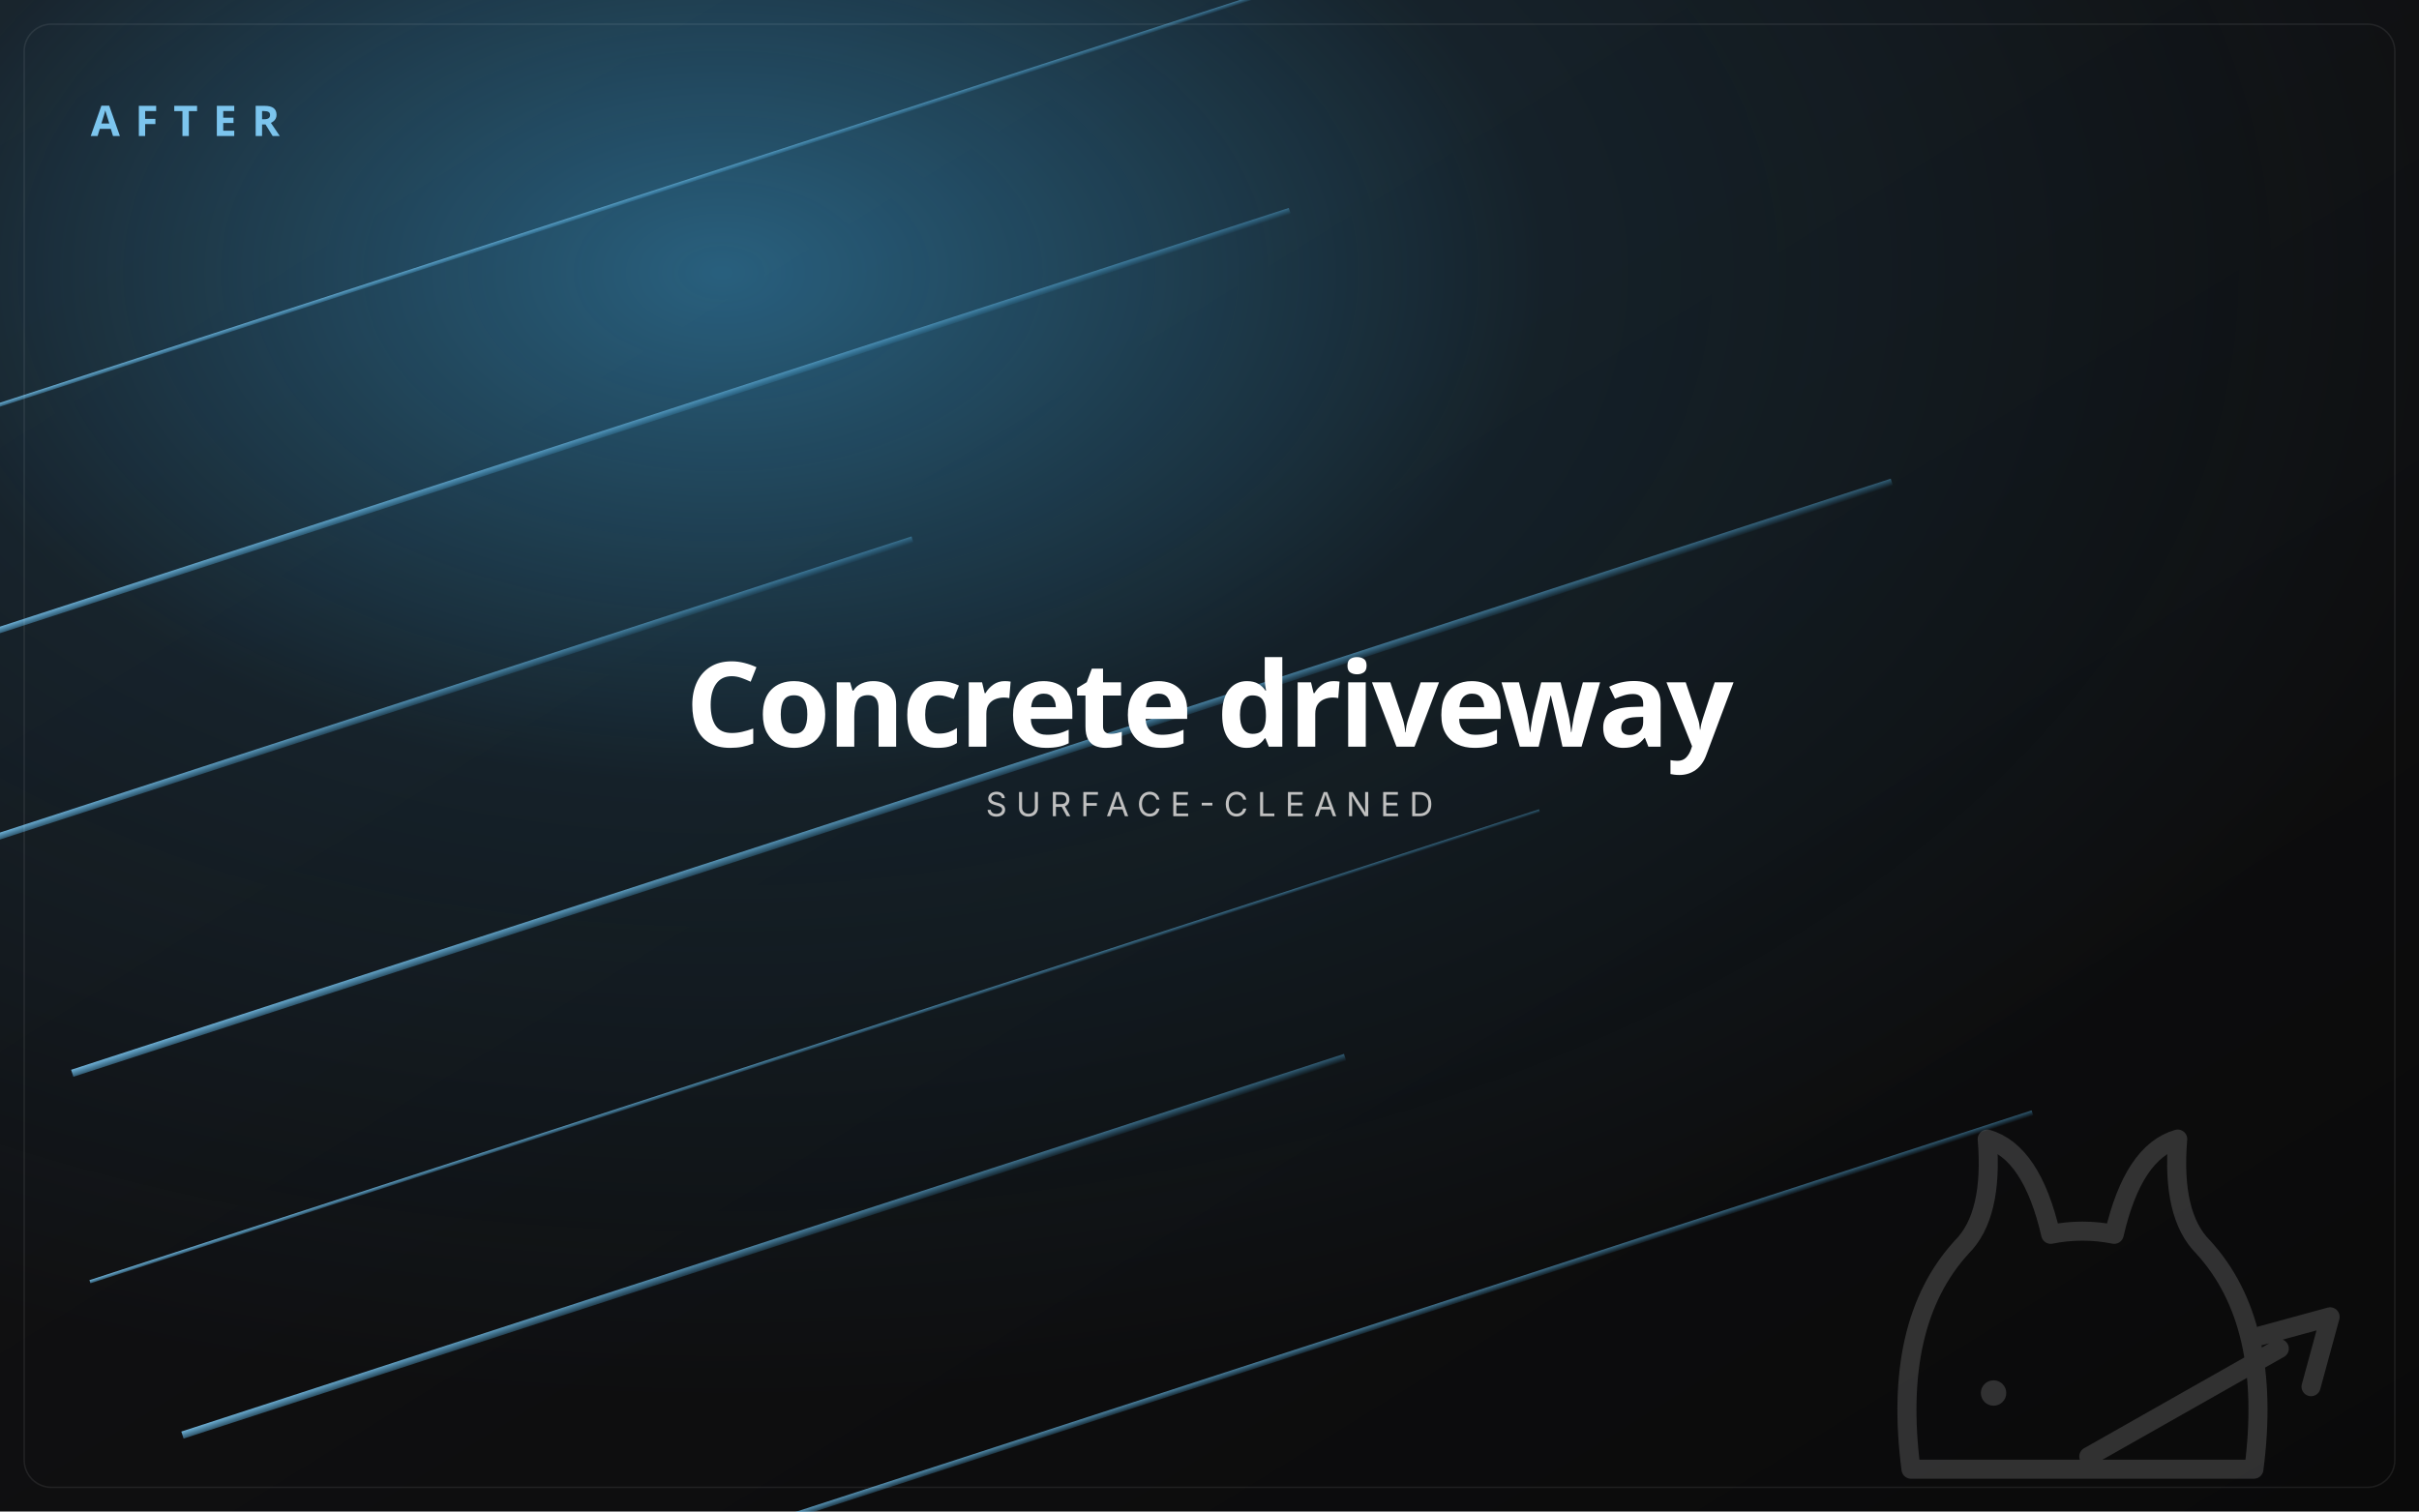
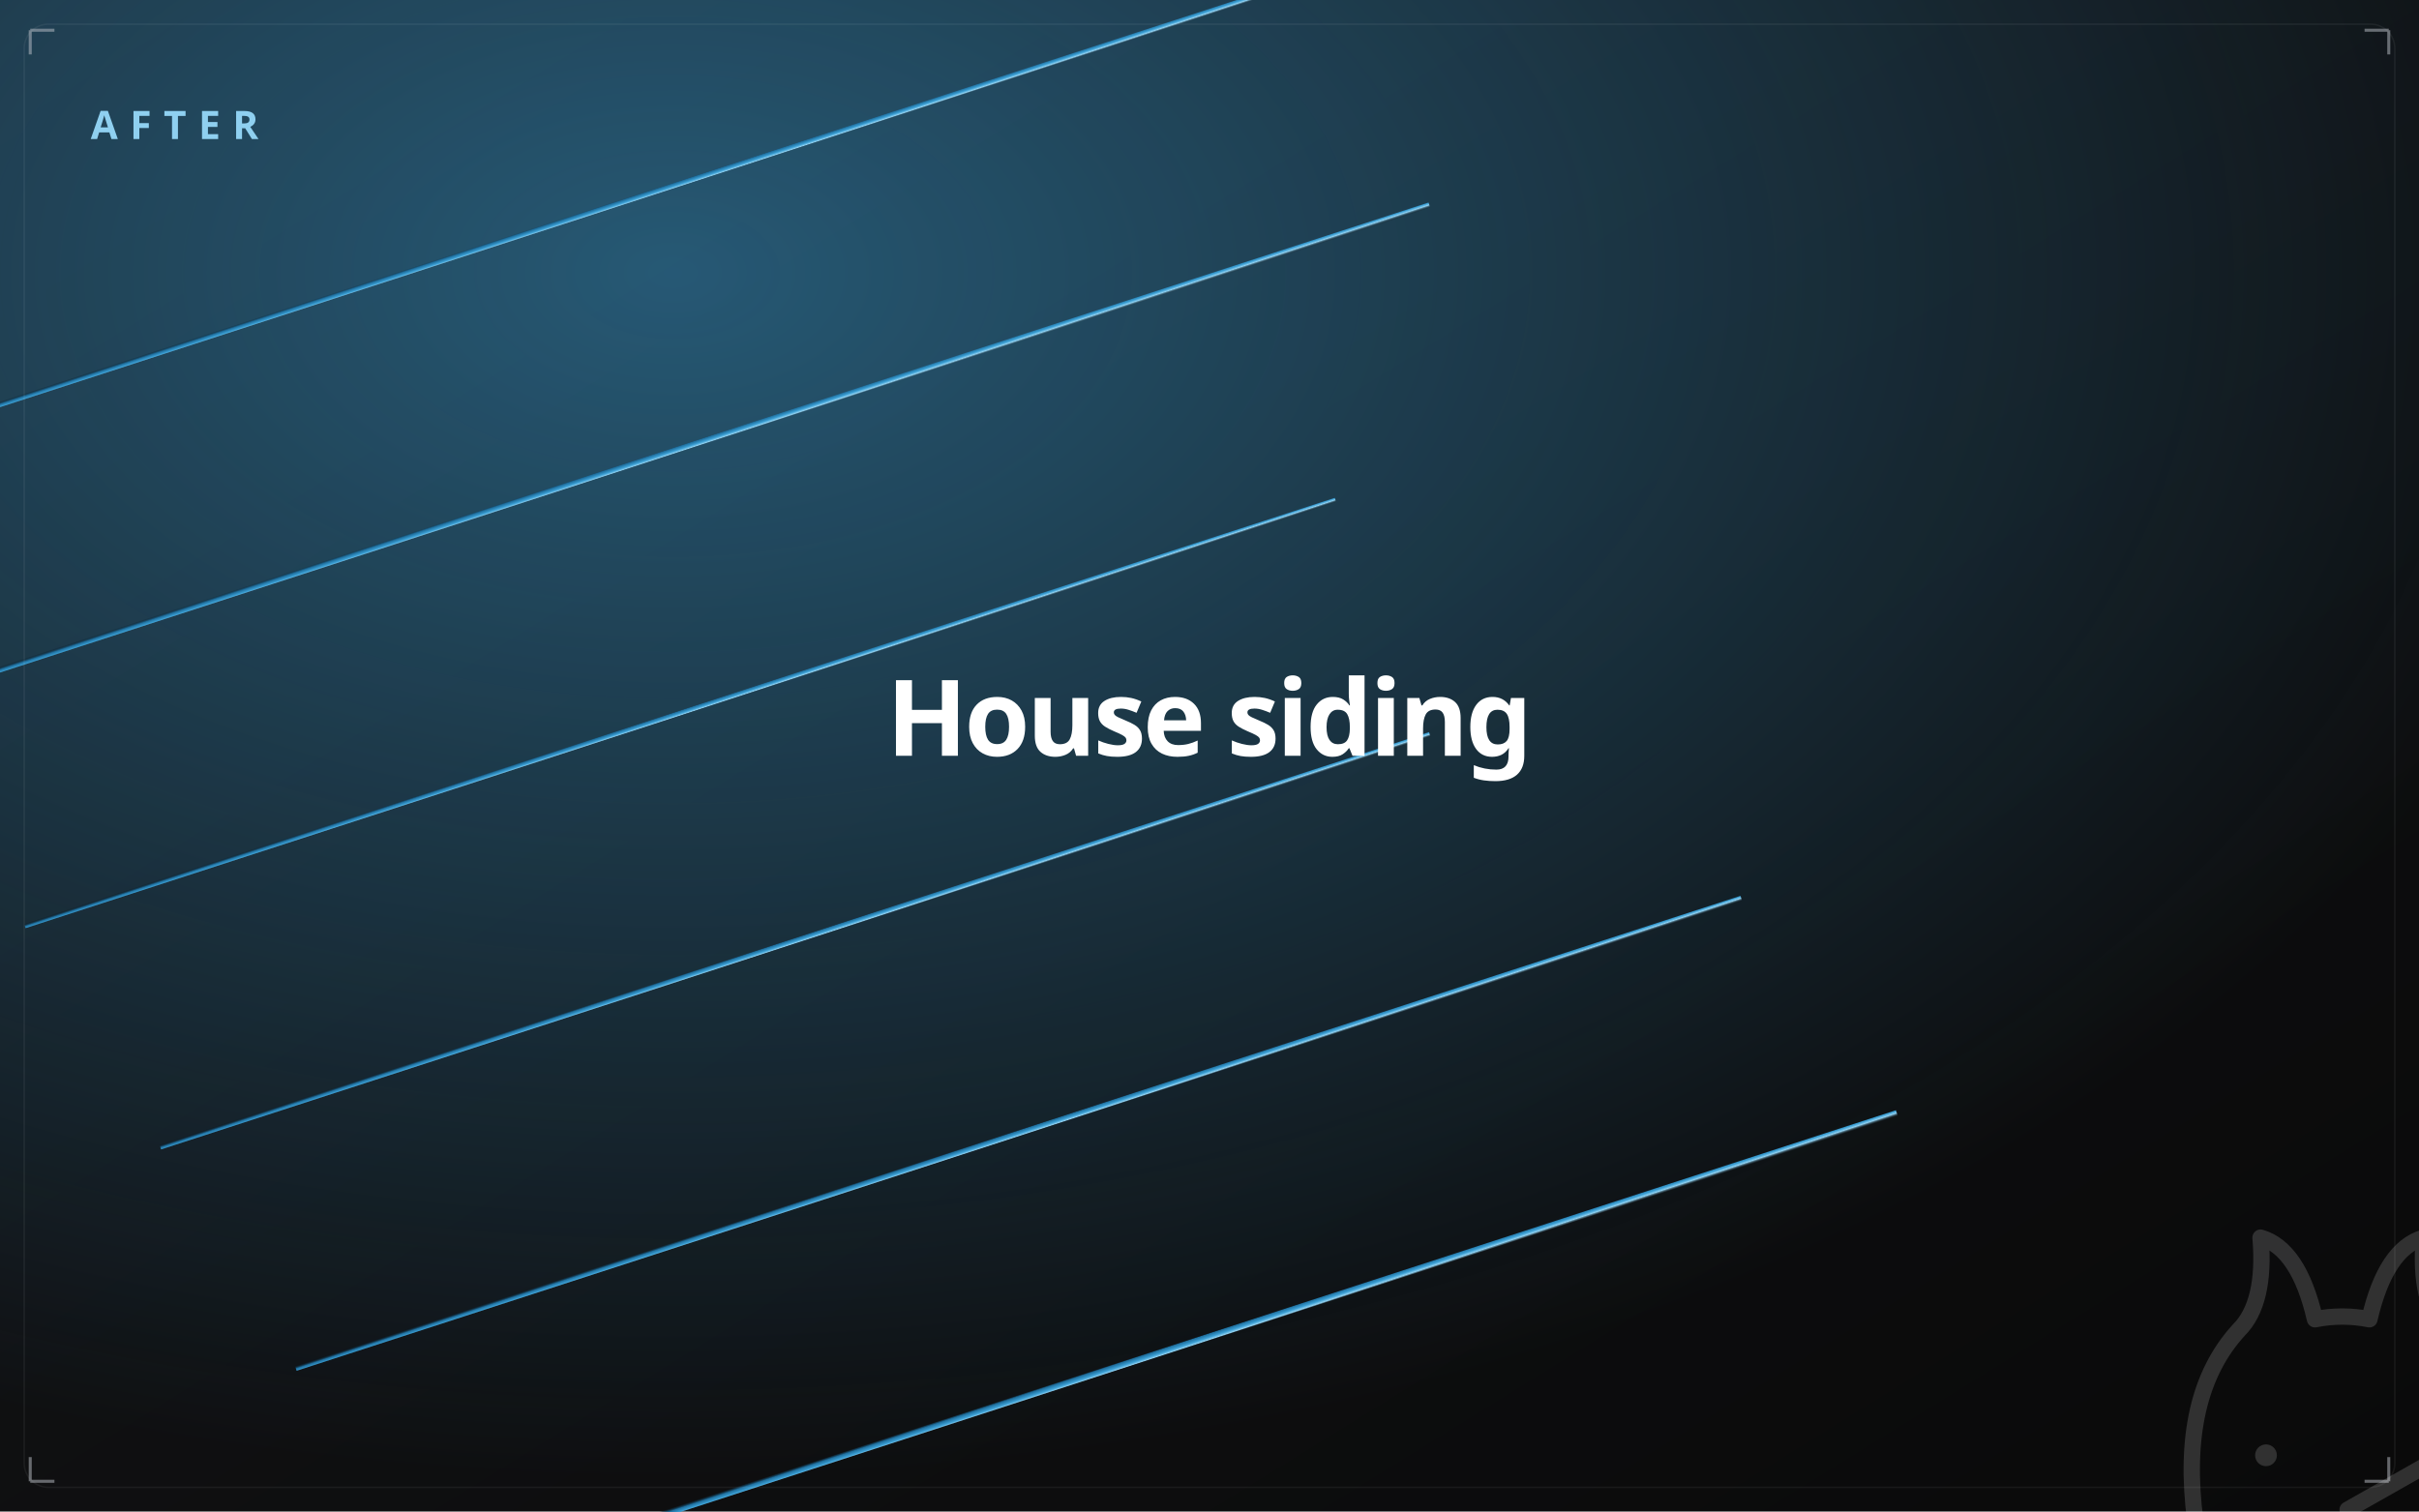
- <svg xmlns="http://www.w3.org/2000/svg" viewBox="0 0 1600 1000" width="1600" height="1000" role="img">
+ <svg xmlns="http://www.w3.org/2000/svg" viewBox="0 0 1600 1000" width="1600" height="1000">
  <defs>
-     <linearGradient id="bg-a2" x1="0" y1="0" x2="1" y2="1">
-       <stop offset="0" stop-color="#141417" />
+     <linearGradient id="bga2" x1="0" y1="0" x2="1" y2="1">
+       <stop offset="0" stop-color="#141518" />
      <stop offset="1" stop-color="#0a0a0a" />
    </linearGradient>
-     <radialGradient id="glow-a2" cx="30%" cy="18%" r="75%">
-       <stop offset="0" stop-color="#3b9fd4" stop-opacity="0.55" />
-       <stop offset="0.45" stop-color="#3b9fd4" stop-opacity="0.12" />
+     <linearGradient id="jeta2" x1="0" y1="0" x2="1" y2="1">
+       <stop offset="0" stop-color="transparent" />
+       <stop offset="0.30" stop-color="#1f6f9e" />
+       <stop offset="0.55" stop-color="#3b9fd4" />
+       <stop offset="0.72" stop-color="#8fd0f0" />
+       <stop offset="1" stop-color="transparent" />
+     </linearGradient>
+     <radialGradient id="gla2" cx="28%" cy="18%" r="80%">
+       <stop offset="0" stop-color="#3b9fd4" stop-opacity="0.5" />
      <stop offset="1" stop-color="#3b9fd4" stop-opacity="0" />
    </radialGradient>
-     <linearGradient id="spray-a2" x1="0" y1="0" x2="1" y2="1">
-       <stop offset="0" stop-color="#7cc5ee" stop-opacity="0.9" />
-       <stop offset="1" stop-color="#3b9fd4" stop-opacity="0" />
-     </linearGradient>
-     <filter id="soft-a2">
-       <feGaussianBlur stdDeviation="14" />
-     </filter>
  </defs>
-   <rect width="1600" height="1000" fill="url(#bg-a2)" />
-   <rect width="1600" height="1000" fill="url(#glow-a2)" />
-   <rect x="8.276" y="30.666" width="1204.586" height="2.499" fill="url(#spray-a2)" transform="rotate(-18 800 500)" />
-   <rect x="4.577" y="171.531" width="957.282" height="4.155" fill="url(#spray-a2)" transform="rotate(-18 800 500)" />
-   <rect x="-13.639" y="301.099" width="671.042" height="4.405" fill="url(#spray-a2)" transform="rotate(-18 800 500)" />
-   <rect x="19.691" y="464.91" width="1265.494" height="4.864" fill="url(#spray-a2)" transform="rotate(-18 800 500)" />
-   <rect x="-11.799" y="601.037" width="1008.171" height="2.185" fill="url(#spray-a2)" transform="rotate(-18 800 500)" />
-   <rect x="15.055" y="715.086" width="808.601" height="4.872" fill="url(#spray-a2)" transform="rotate(-18 800 500)" />
-   <rect x="-5.815" y="891.176" width="1250.486" height="3.704" fill="url(#spray-a2)" transform="rotate(-18 800 500)" />
-   <rect width="1600" height="1000" fill="url(#grain)" opacity="0.05" />
-   <filter id="grain">
-     <feTurbulence type="fractalNoise" baseFrequency="0.9" numOctaves="2" stitchTiles="stitch" />
-     <feColorMatrix type="saturate" values="0" />
-   </filter>
-   <rect x="16" y="16" width="1568" height="968" fill="none" stroke="#ffffff" stroke-opacity="0.08" rx="18" />
-   <g transform="translate(1180 720) scale(2.1)" fill="none" stroke="#ffffff" stroke-width="6" stroke-linecap="round" stroke-linejoin="round" opacity="0.16">
+   <rect width="1600" height="1000" fill="url(#bga2)" />
+   <rect width="1600" height="1000" fill="url(#gla2)" />
+   <g transform="rotate(-18 800 500)">
+     <rect x="-60" y="30" width="1359.194" height="3.44" fill="url(#jeta2)" />
+     <rect x="-20" y="196.667" width="1070.896" height="3.751" fill="url(#jeta2)" />
+     <rect x="20" y="363.333" width="911.527" height="3.144" fill="url(#jeta2)" />
+     <rect x="60" y="530" width="882.927" height="3.397" fill="url(#jeta2)" />
+     <rect x="100" y="696.667" width="1005.363" height="3.72" fill="url(#jeta2)" />
+     <rect x="140" y="863.333" width="1019.319" height="4.337" fill="url(#jeta2)" />
+   </g>
+   <rect x="16" y="16" width="1568" height="968" fill="none" stroke="#fff" stroke-opacity="0.06" rx="16" />
+   <path d="M20 20 h16 M20 20 v16" stroke="#c0c4cc" stroke-opacity="0.5" stroke-width="2" fill="none" />
+   <path d="M1580 20 h-16 M1580 20 v16" stroke="#c0c4cc" stroke-opacity="0.5" stroke-width="2" fill="none" />
+   <path d="M20 980 h16 M20 980 v-16" stroke="#c0c4cc" stroke-opacity="0.5" stroke-width="2" fill="none" />
+   <path d="M1580 980 h-16 M1580 980 v-16" stroke="#c0c4cc" stroke-opacity="0.5" stroke-width="2" fill="none" />
+   <g transform="translate(1380 790) scale(1.8)" fill="none" stroke="#fff" stroke-width="6" stroke-linecap="round" stroke-linejoin="round" opacity="0.16">
    <path d="M40 120 q-6 -46 16 -70 q10 -10 8 -34 q14 4 20 30 q10 -2 20 0 q6 -26 20 -30 q-2 24 8 34 q22 24 16 70 z" />
-     <circle cx="66" cy="96" r="4" fill="#ffffff" stroke="none" />
+     <circle cx="66" cy="96" r="4" fill="#fff" stroke="none" />
    <path d="M96 116 l60 -34 M150 78 l22 -6 -6 22" />
  </g>
-   <text x="60" y="90" font-family="Sora, sans-serif" font-size="28" font-weight="700" letter-spacing="10" fill="#7cc5ee">AFTER</text>
-   <text x="800" y="494" text-anchor="middle" font-family="Sora, Segoe UI, sans-serif" font-size="78" font-weight="700" letter-spacing="-2" fill="#ffffff">Concrete driveway</text>
-   <text x="800" y="540" text-anchor="middle" font-family="Inter, Segoe UI, sans-serif" font-size="22" letter-spacing="6" fill="#c0c0c0">SURFACE-CLEANED</text>
+   <text x="60" y="92" font-family="Archivo, Segoe UI, sans-serif" font-size="26" font-weight="700" letter-spacing="8" fill="#8fd0f0">AFTER</text>
+   <text x="800" y="500" text-anchor="middle" font-family="Archivo, Segoe UI, sans-serif" font-size="70" font-weight="800" fill="#fff" letter-spacing="-2">House siding</text>
</svg>
